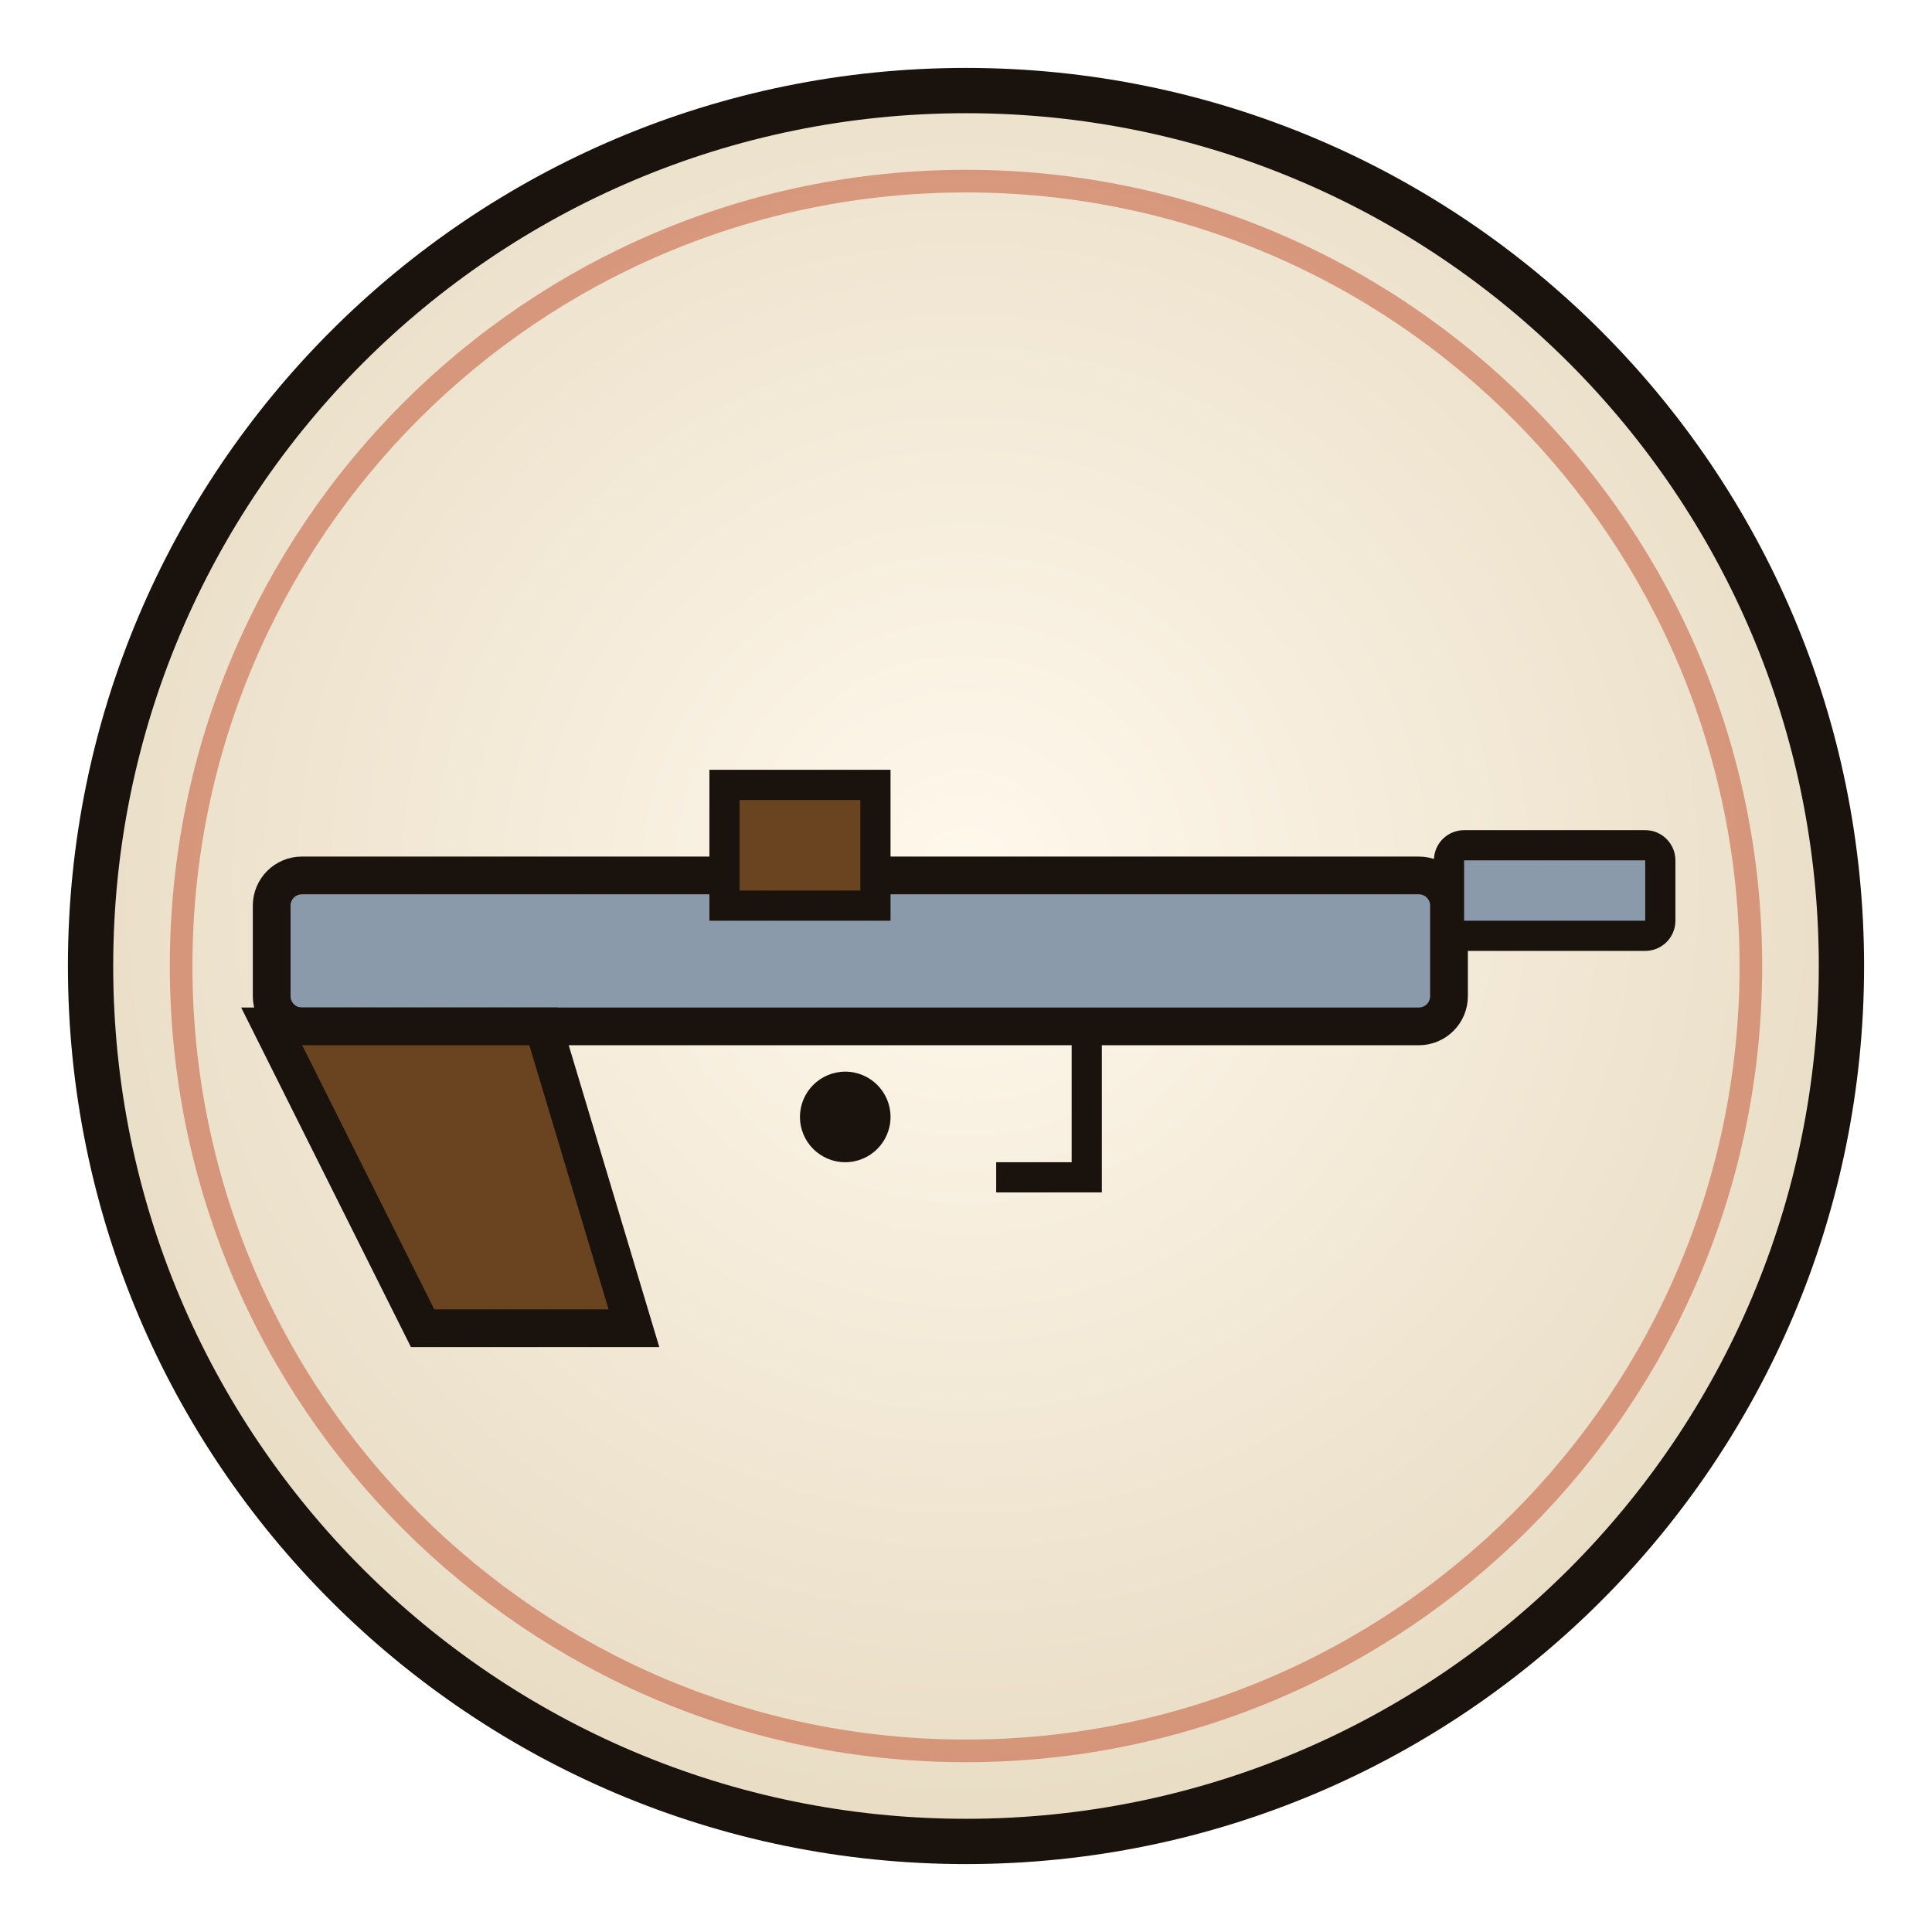
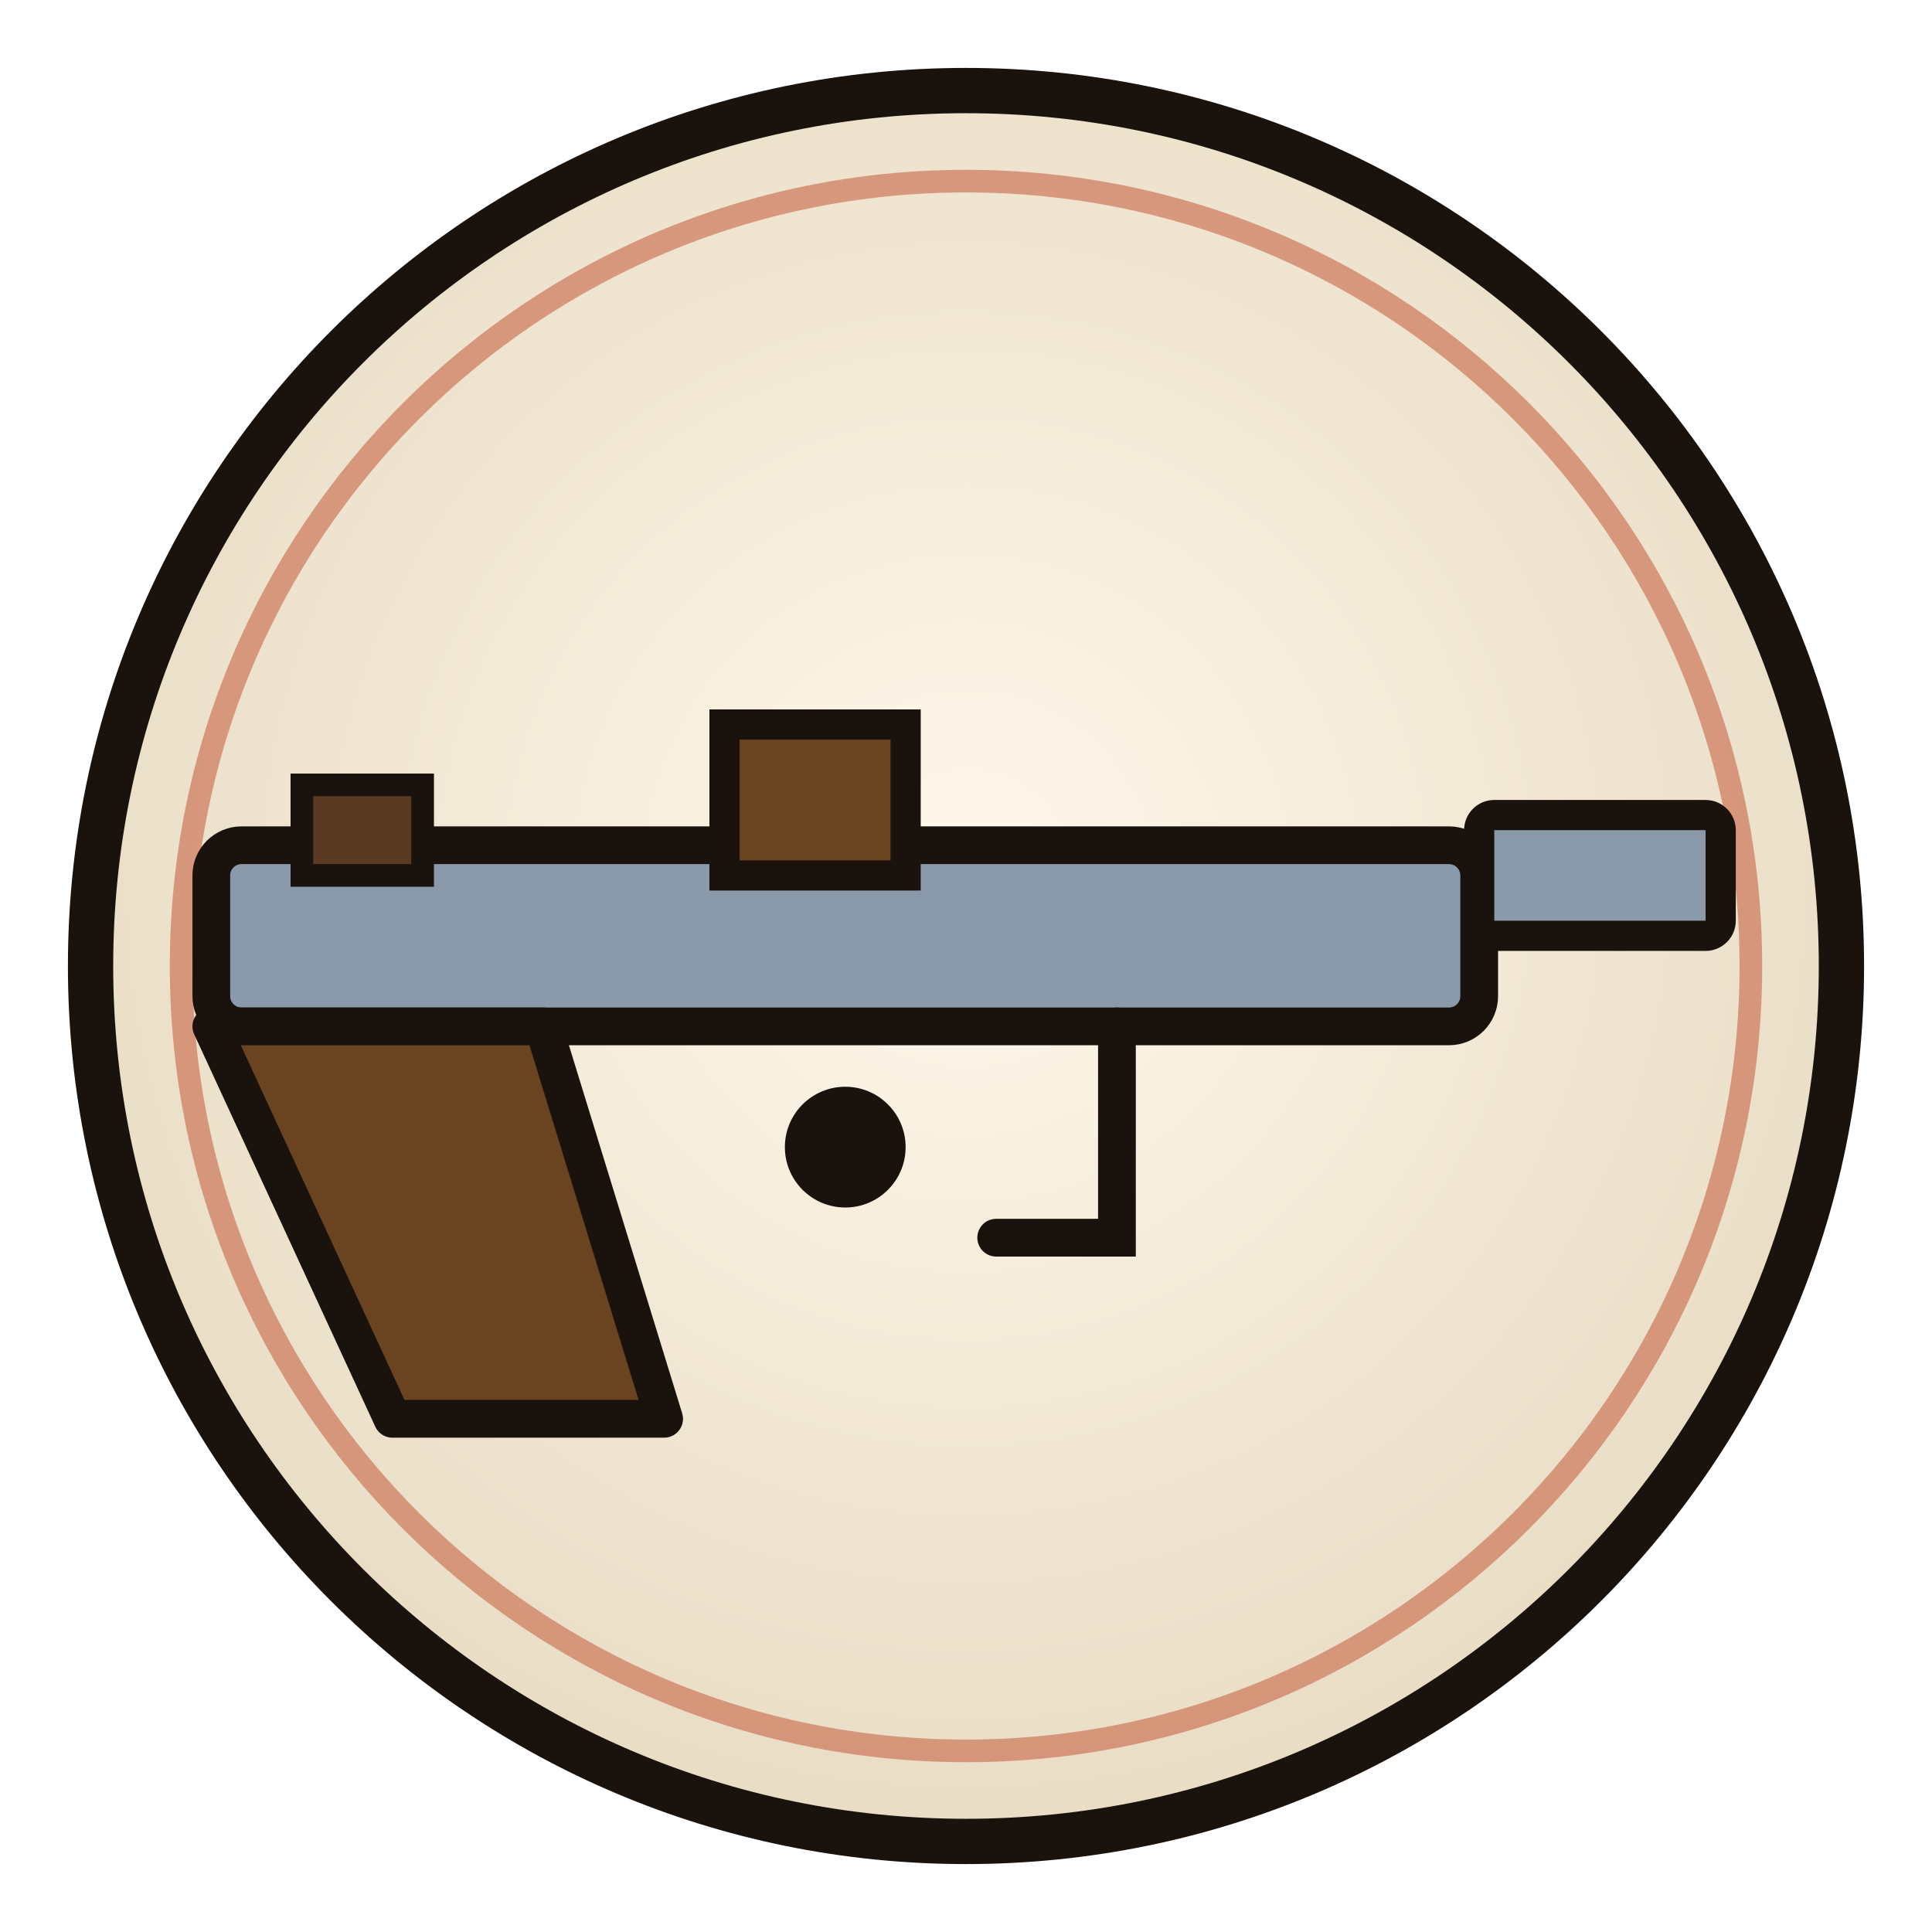
<svg xmlns="http://www.w3.org/2000/svg" width="128" height="128" viewBox="0 0 128 128" fill="none" role="img" aria-label="Ranch Carbine">
  <defs>
-     <radialGradient id="g" cx="50%" cy="45%" r="55%">
+     <radialGradient id="gdtranchcarbine" cx="50%" cy="45%" r="55%">
      <stop offset="0%" stop-color="#fff8ec" />
      <stop offset="100%" stop-color="#e8dcc4" />
    </radialGradient>
  </defs>
-   <circle cx="64" cy="64" r="58" fill="url(#g)" stroke="#1a120c" stroke-width="3" />
+   <circle cx="64" cy="64" r="58" fill="url(#gdtranchcarbine)" stroke="#1a120c" stroke-width="3" />
  <circle cx="64" cy="64" r="52" fill="none" stroke="#c45a3a" stroke-width="1.5" opacity="0.55" />
-   <rect x="18" y="58" width="78" height="10" rx="2" fill="#8a9aaa" stroke="#1a120c" stroke-width="2.5" />
-   <path d="M18 68 L36 68 L42 88 L28 88 Z" fill="#6a4420" stroke="#1a120c" stroke-width="2.5" />
-   <rect x="48" y="52" width="10" height="8" fill="#6a4420" stroke="#1a120c" stroke-width="2" />
-   <rect x="96" y="56" width="14" height="6" rx="1" fill="#8a9aaa" stroke="#1a120c" stroke-width="2" />
-   <circle cx="56" cy="74" r="3" fill="#1a120c" />
-   <path d="M72 68 L72 78 L66 78" fill="none" stroke="#1a120c" stroke-width="2" />
+   <rect x="14" y="56" width="84" height="12" rx="2" fill="#8a9aaa" stroke="#1a120c" stroke-width="2.5" />
+   <path d="M14 68 L36 68 L44 94 L26 94 Z" fill="#6a4420" stroke="#1a120c" stroke-width="2.5" stroke-linejoin="round" />
+   <rect x="48" y="48" width="12" height="10" fill="#6a4420" stroke="#1a120c" stroke-width="2" />
+   <rect x="98" y="54" width="16" height="8" rx="1" fill="#8a9aaa" stroke="#1a120c" stroke-width="2" />
+   <circle cx="56" cy="76" r="4" fill="#1a120c" />
+   <path d="M74 68 L74 82 L66 82" fill="none" stroke="#1a120c" stroke-width="2.5" stroke-linecap="round" />
+   <rect x="20" y="52" width="8" height="6" fill="#5a3a22" stroke="#1a120c" stroke-width="1.5" />
</svg>
